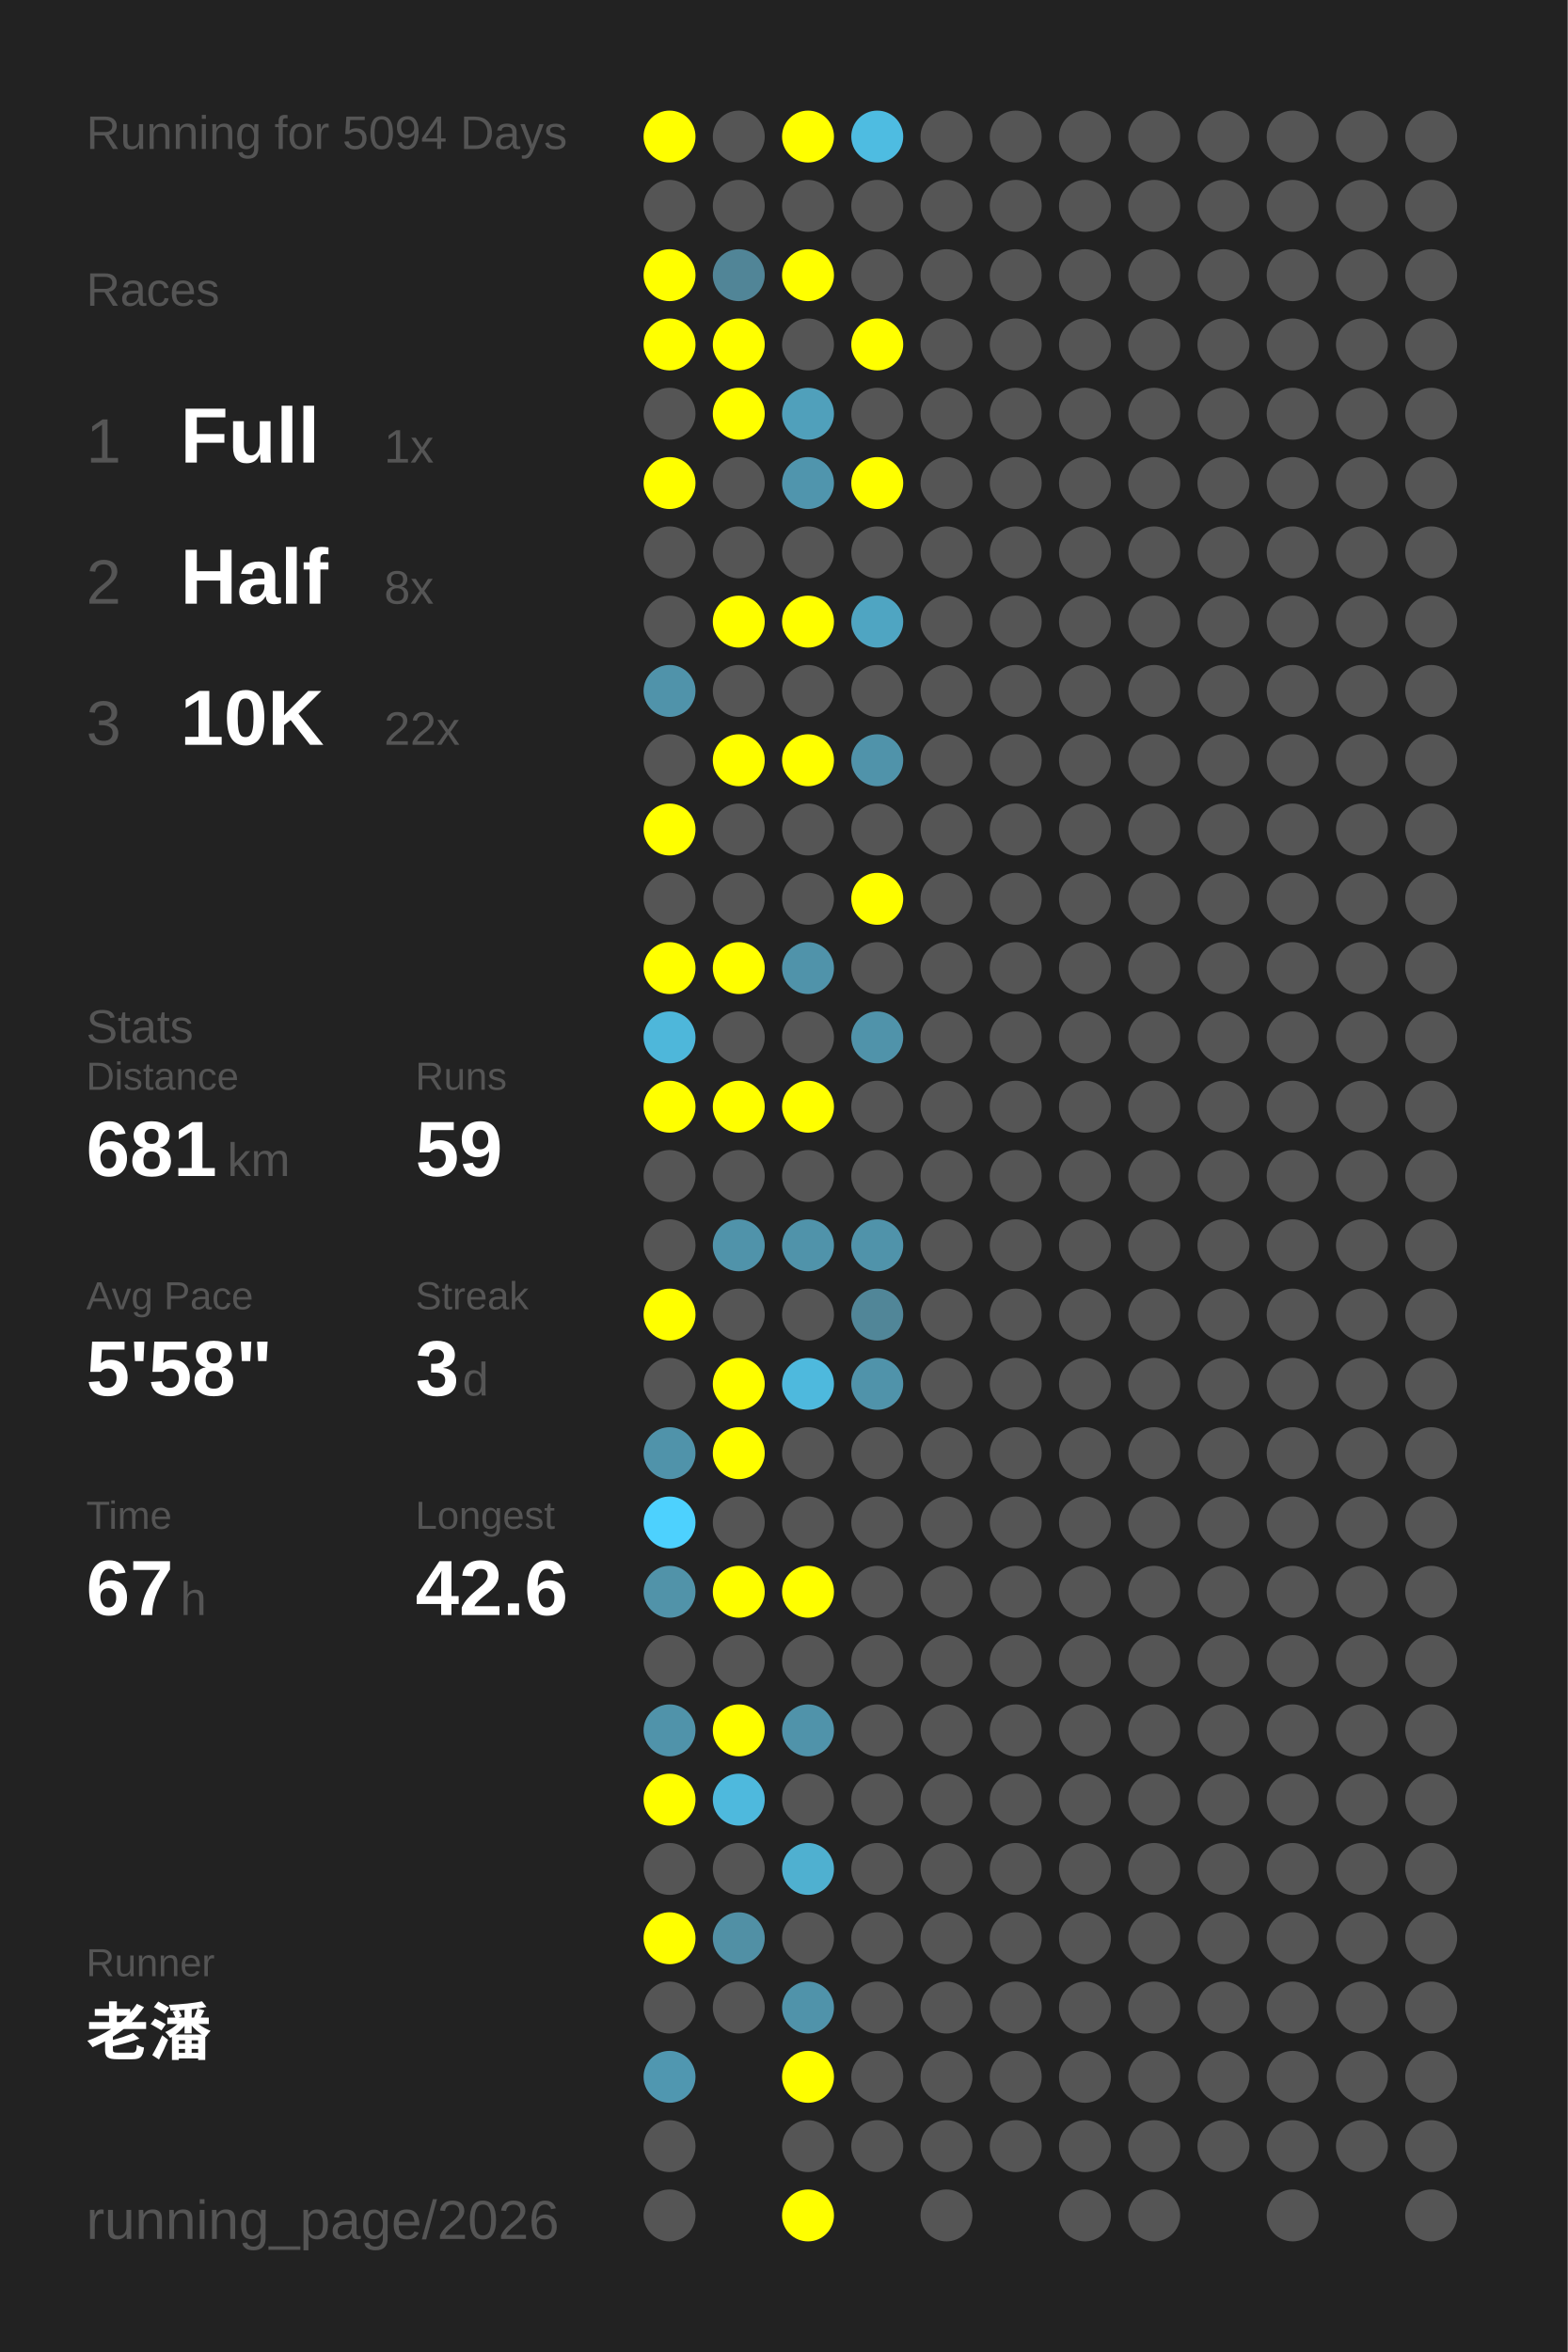
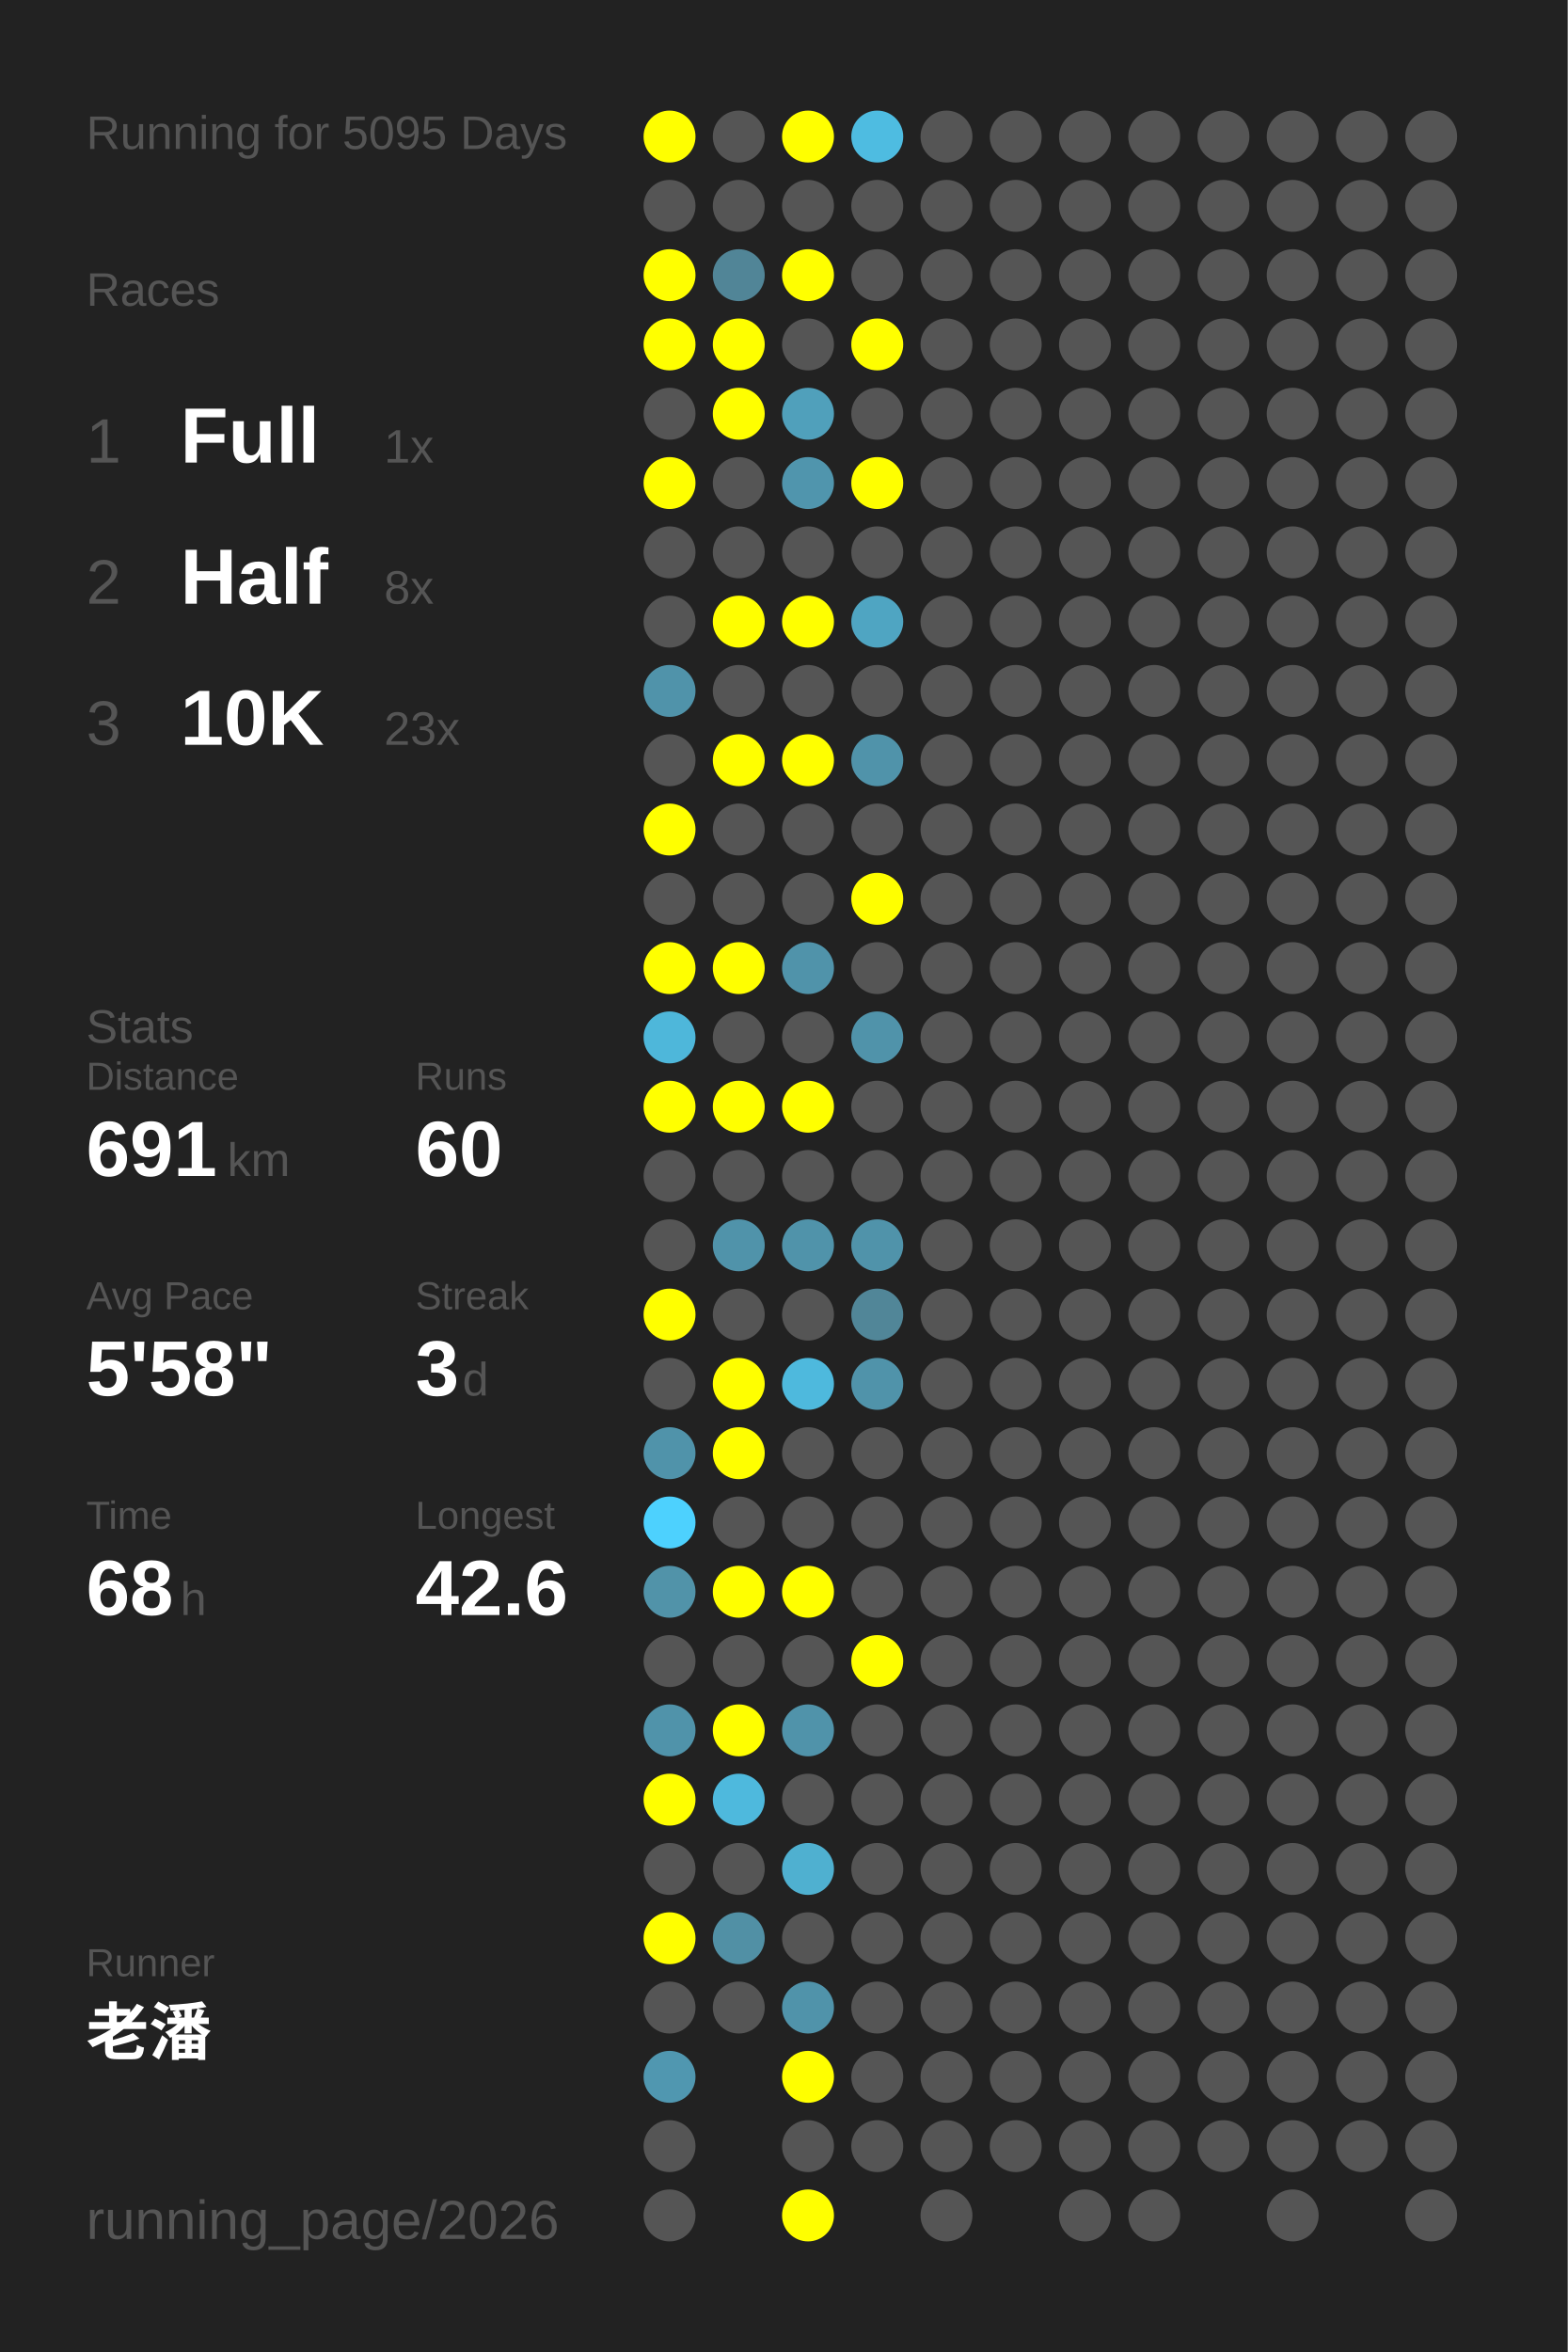
<svg xmlns="http://www.w3.org/2000/svg" baseProfile="full" height="300mm" version="1.1" viewBox="0,0,200,300" width="200mm">
  <defs />
  <rect fill="#222222" height="300" width="200" x="0" y="0" />
-   <text fill="#555555" style="font-size:6px; font-family:Arial;" x="11" y="19">Running for 5094 Days</text>
+   <text fill="#555555" style="font-size:6px; font-family:Arial;" x="11" y="19">Running for 5095 Days</text>
  <text fill="#555555" style="font-size:6px; font-family:Arial;" x="11" y="39">Races</text>
  <text fill="#555555" style="font-size:8px; font-family:Arial;" x="11" y="59">1</text>
  <text fill="#FFFFFF" style="font-size:10px; font-family:Arial; font-weight:bold;" x="23" y="59">Full</text>
  <text fill="#555555" style="font-size:6px; font-family:Arial;" x="49" y="59">1x</text>
  <text fill="#555555" style="font-size:8px; font-family:Arial;" x="11" y="77">2</text>
  <text fill="#FFFFFF" style="font-size:10px; font-family:Arial; font-weight:bold;" x="23" y="77">Half</text>
  <text fill="#555555" style="font-size:6px; font-family:Arial;" x="49" y="77">8x</text>
  <text fill="#555555" style="font-size:8px; font-family:Arial;" x="11" y="95">3</text>
  <text fill="#FFFFFF" style="font-size:10px; font-family:Arial; font-weight:bold;" x="23" y="95">10K</text>
-   <text fill="#555555" style="font-size:6px; font-family:Arial;" x="49" y="95">22x</text>
+   <text fill="#555555" style="font-size:6px; font-family:Arial;" x="49" y="95">23x</text>
  <text fill="#555555" style="font-size:6px; font-family:Arial;" x="11" y="133">Stats</text>
  <text fill="#555555" style="font-size:5px; font-family:Arial;" x="11" y="139">Distance</text>
-   <text fill="#FFFFFF" style="font-size:10px; font-family:Arial; font-weight:bold;" x="11" y="150">681</text>
+   <text fill="#FFFFFF" style="font-size:10px; font-family:Arial; font-weight:bold;" x="11" y="150">691</text>
  <text fill="#555555" style="font-size:6px; font-family:Arial;" x="29" y="150">km</text>
  <text fill="#555555" style="font-size:5px; font-family:Arial;" x="53" y="139">Runs</text>
-   <text fill="#FFFFFF" style="font-size:10px; font-family:Arial; font-weight:bold;" x="53" y="150">59</text>
+   <text fill="#FFFFFF" style="font-size:10px; font-family:Arial; font-weight:bold;" x="53" y="150">60</text>
  <text fill="#555555" style="font-size:5px; font-family:Arial;" x="11" y="167">Avg Pace</text>
  <text fill="#FFFFFF" style="font-size:10px; font-family:Arial; font-weight:bold;" x="11" y="178">5'58"</text>
  <text fill="#555555" style="font-size:5px; font-family:Arial;" x="53" y="167">Streak</text>
  <text fill="#FFFFFF" style="font-size:10px; font-family:Arial; font-weight:bold;" x="53" y="178">3</text>
  <text fill="#555555" style="font-size:6px; font-family:Arial;" x="59" y="178">d</text>
  <text fill="#555555" style="font-size:5px; font-family:Arial;" x="11" y="195">Time</text>
-   <text fill="#FFFFFF" style="font-size:10px; font-family:Arial; font-weight:bold;" x="11" y="206">67</text>
+   <text fill="#FFFFFF" style="font-size:10px; font-family:Arial; font-weight:bold;" x="11" y="206">68</text>
  <text fill="#555555" style="font-size:6px; font-family:Arial;" x="23" y="206">h</text>
  <text fill="#555555" style="font-size:5px; font-family:Arial;" x="53" y="195">Longest</text>
  <text fill="#FFFFFF" style="font-size:10px; font-family:Arial; font-weight:bold;" x="53" y="206">42.6</text>
  <text fill="#555555" style="font-size:5px; font-family:Arial;" x="11" y="252.065">Runner</text>
  <text fill="#FFFFFF" style="font-size:8px; font-family:Arial; font-weight:bold;" x="11" y="262.065">老潘</text>
  <text fill="#555555" style="font-size:7px; font-family:Arial;" x="11" y="285.581">running_page/2026</text>
  <circle cx="85.417" cy="17.419" fill="#FFFF00" r="3.312" />
  <circle cx="85.417" cy="26.258" fill="#555555" r="3.312" />
  <circle cx="85.417" cy="35.097" fill="#FFFF00" r="3.312" />
  <circle cx="85.417" cy="43.935" fill="#FFFF00" r="3.312" />
  <circle cx="85.417" cy="52.774" fill="#555555" r="3.312" />
  <circle cx="85.417" cy="61.613" fill="#FFFF00" r="3.312" />
  <circle cx="85.417" cy="70.452" fill="#555555" r="3.312" />
  <circle cx="85.417" cy="79.29" fill="#555555" r="3.312" />
  <circle cx="85.417" cy="88.129" fill="#5093aa" r="3.312" />
  <circle cx="85.417" cy="96.968" fill="#555555" r="3.312" />
  <circle cx="85.417" cy="105.806" fill="#FFFF00" r="3.312" />
  <circle cx="85.417" cy="114.645" fill="#555555" r="3.312" />
  <circle cx="85.417" cy="123.484" fill="#FFFF00" r="3.312" />
  <circle cx="85.417" cy="132.323" fill="#4eb7da" r="3.312" />
  <circle cx="85.417" cy="141.161" fill="#FFFF00" r="3.312" />
  <circle cx="85.417" cy="150" fill="#555555" r="3.312" />
  <circle cx="85.417" cy="158.839" fill="#555555" r="3.312" />
  <circle cx="85.417" cy="167.677" fill="#FFFF00" r="3.312" />
  <circle cx="85.417" cy="176.516" fill="#555555" r="3.312" />
  <circle cx="85.417" cy="185.355" fill="#5093aa" r="3.312" />
  <circle cx="85.417" cy="194.194" fill="#4dd1fe" r="3.312" />
  <circle cx="85.417" cy="203.032" fill="#5193a9" r="3.312" />
  <circle cx="85.417" cy="211.871" fill="#555555" r="3.312" />
  <circle cx="85.417" cy="220.71" fill="#5093aa" r="3.312" />
  <circle cx="85.417" cy="229.548" fill="#FFFF00" r="3.312" />
  <circle cx="85.417" cy="238.387" fill="#555555" r="3.312" />
  <circle cx="85.417" cy="247.226" fill="#FFFF00" r="3.312" />
  <circle cx="85.417" cy="256.065" fill="#555555" r="3.312" />
  <circle cx="85.417" cy="264.903" fill="#5097b0" r="3.312" />
  <circle cx="85.417" cy="273.742" fill="#555555" r="3.312" />
  <circle cx="85.417" cy="282.581" fill="#555555" r="3.312" />
  <circle cx="94.25" cy="17.419" fill="#555555" r="3.312" />
  <circle cx="94.25" cy="26.258" fill="#555555" r="3.312" />
  <circle cx="94.25" cy="35.097" fill="#518597" r="3.312" />
  <circle cx="94.25" cy="43.935" fill="#FFFF00" r="3.312" />
  <circle cx="94.25" cy="52.774" fill="#FFFF00" r="3.312" />
  <circle cx="94.25" cy="61.613" fill="#555555" r="3.312" />
  <circle cx="94.25" cy="70.452" fill="#555555" r="3.312" />
  <circle cx="94.25" cy="79.29" fill="#FFFF00" r="3.312" />
  <circle cx="94.25" cy="88.129" fill="#555555" r="3.312" />
  <circle cx="94.25" cy="96.968" fill="#FFFF00" r="3.312" />
  <circle cx="94.25" cy="105.806" fill="#555555" r="3.312" />
  <circle cx="94.25" cy="114.645" fill="#555555" r="3.312" />
  <circle cx="94.25" cy="123.484" fill="#FFFF00" r="3.312" />
  <circle cx="94.25" cy="132.323" fill="#555555" r="3.312" />
  <circle cx="94.25" cy="141.161" fill="#FFFF00" r="3.312" />
  <circle cx="94.25" cy="150" fill="#555555" r="3.312" />
  <circle cx="94.25" cy="158.839" fill="#5093aa" r="3.312" />
  <circle cx="94.25" cy="167.677" fill="#555555" r="3.312" />
  <circle cx="94.25" cy="176.516" fill="#FFFF00" r="3.312" />
  <circle cx="94.25" cy="185.355" fill="#FFFF00" r="3.312" />
  <circle cx="94.25" cy="194.194" fill="#555555" r="3.312" />
  <circle cx="94.25" cy="203.032" fill="#FFFF00" r="3.312" />
  <circle cx="94.25" cy="211.871" fill="#555555" r="3.312" />
  <circle cx="94.25" cy="220.71" fill="#FFFF00" r="3.312" />
  <circle cx="94.25" cy="229.548" fill="#4eb9dd" r="3.312" />
  <circle cx="94.25" cy="238.387" fill="#555555" r="3.312" />
  <circle cx="94.25" cy="247.226" fill="#5190a5" r="3.312" />
  <circle cx="94.25" cy="256.065" fill="#555555" r="3.312" />
  <circle cx="103.083" cy="17.419" fill="#FFFF00" r="3.312" />
  <circle cx="103.083" cy="26.258" fill="#555555" r="3.312" />
  <circle cx="103.083" cy="35.097" fill="#FFFF00" r="3.312" />
  <circle cx="103.083" cy="43.935" fill="#555555" r="3.312" />
  <circle cx="103.083" cy="52.774" fill="#50a0bb" r="3.312" />
  <circle cx="103.083" cy="61.613" fill="#5095ad" r="3.312" />
  <circle cx="103.083" cy="70.452" fill="#555555" r="3.312" />
  <circle cx="103.083" cy="79.29" fill="#FFFF00" r="3.312" />
  <circle cx="103.083" cy="88.129" fill="#555555" r="3.312" />
  <circle cx="103.083" cy="96.968" fill="#FFFF00" r="3.312" />
  <circle cx="103.083" cy="105.806" fill="#555555" r="3.312" />
  <circle cx="103.083" cy="114.645" fill="#555555" r="3.312" />
  <circle cx="103.083" cy="123.484" fill="#5093aa" r="3.312" />
  <circle cx="103.083" cy="132.323" fill="#555555" r="3.312" />
  <circle cx="103.083" cy="141.161" fill="#FFFF00" r="3.312" />
  <circle cx="103.083" cy="150" fill="#555555" r="3.312" />
  <circle cx="103.083" cy="158.839" fill="#5093aa" r="3.312" />
  <circle cx="103.083" cy="167.677" fill="#555555" r="3.312" />
  <circle cx="103.083" cy="176.516" fill="#4eb9dd" r="3.312" />
  <circle cx="103.083" cy="185.355" fill="#555555" r="3.312" />
  <circle cx="103.083" cy="194.194" fill="#555555" r="3.312" />
  <circle cx="103.083" cy="203.032" fill="#FFFF00" r="3.312" />
  <circle cx="103.083" cy="211.871" fill="#555555" r="3.312" />
  <circle cx="103.083" cy="220.71" fill="#5093aa" r="3.312" />
  <circle cx="103.083" cy="229.548" fill="#555555" r="3.312" />
  <circle cx="103.083" cy="238.387" fill="#4fb0d0" r="3.312" />
  <circle cx="103.083" cy="247.226" fill="#555555" r="3.312" />
  <circle cx="103.083" cy="256.065" fill="#5093aa" r="3.312" />
  <circle cx="103.083" cy="264.903" fill="#FFFF00" r="3.312" />
  <circle cx="103.083" cy="273.742" fill="#555555" r="3.312" />
  <circle cx="103.083" cy="282.581" fill="#FFFF00" r="3.312" />
  <circle cx="111.917" cy="17.419" fill="#4ebce1" r="3.312" />
  <circle cx="111.917" cy="26.258" fill="#555555" r="3.312" />
  <circle cx="111.917" cy="35.097" fill="#555555" r="3.312" />
  <circle cx="111.917" cy="43.935" fill="#FFFF00" r="3.312" />
  <circle cx="111.917" cy="52.774" fill="#555555" r="3.312" />
  <circle cx="111.917" cy="61.613" fill="#FFFF00" r="3.312" />
  <circle cx="111.917" cy="70.452" fill="#555555" r="3.312" />
  <circle cx="111.917" cy="79.29" fill="#4fa5c2" r="3.312" />
  <circle cx="111.917" cy="88.129" fill="#555555" r="3.312" />
  <circle cx="111.917" cy="96.968" fill="#5093aa" r="3.312" />
  <circle cx="111.917" cy="105.806" fill="#555555" r="3.312" />
  <circle cx="111.917" cy="114.645" fill="#FFFF00" r="3.312" />
  <circle cx="111.917" cy="123.484" fill="#555555" r="3.312" />
  <circle cx="111.917" cy="132.323" fill="#5093aa" r="3.312" />
  <circle cx="111.917" cy="141.161" fill="#555555" r="3.312" />
  <circle cx="111.917" cy="150" fill="#555555" r="3.312" />
  <circle cx="111.917" cy="158.839" fill="#5093aa" r="3.312" />
  <circle cx="111.917" cy="167.677" fill="#518698" r="3.312" />
  <circle cx="111.917" cy="176.516" fill="#5093aa" r="3.312" />
  <circle cx="111.917" cy="185.355" fill="#555555" r="3.312" />
  <circle cx="111.917" cy="194.194" fill="#555555" r="3.312" />
  <circle cx="111.917" cy="203.032" fill="#555555" r="3.312" />
-   <circle cx="111.917" cy="211.871" fill="#555555" r="3.312" />
+   <circle cx="111.917" cy="211.871" fill="#FFFF00" r="3.312" />
  <circle cx="111.917" cy="220.71" fill="#555555" r="3.312" />
  <circle cx="111.917" cy="229.548" fill="#555555" r="3.312" />
  <circle cx="111.917" cy="238.387" fill="#555555" r="3.312" />
  <circle cx="111.917" cy="247.226" fill="#555555" r="3.312" />
  <circle cx="111.917" cy="256.065" fill="#555555" r="3.312" />
  <circle cx="111.917" cy="264.903" fill="#555555" r="3.312" />
  <circle cx="111.917" cy="273.742" fill="#555555" r="3.312" />
  <circle cx="120.75" cy="17.419" fill="#555555" r="3.312" />
  <circle cx="120.75" cy="26.258" fill="#555555" r="3.312" />
  <circle cx="120.75" cy="35.097" fill="#555555" r="3.312" />
  <circle cx="120.75" cy="43.935" fill="#555555" r="3.312" />
  <circle cx="120.75" cy="52.774" fill="#555555" r="3.312" />
  <circle cx="120.75" cy="61.613" fill="#555555" r="3.312" />
  <circle cx="120.75" cy="70.452" fill="#555555" r="3.312" />
  <circle cx="120.75" cy="79.29" fill="#555555" r="3.312" />
  <circle cx="120.75" cy="88.129" fill="#555555" r="3.312" />
  <circle cx="120.75" cy="96.968" fill="#555555" r="3.312" />
  <circle cx="120.75" cy="105.806" fill="#555555" r="3.312" />
  <circle cx="120.75" cy="114.645" fill="#555555" r="3.312" />
  <circle cx="120.75" cy="123.484" fill="#555555" r="3.312" />
  <circle cx="120.75" cy="132.323" fill="#555555" r="3.312" />
  <circle cx="120.75" cy="141.161" fill="#555555" r="3.312" />
  <circle cx="120.75" cy="150" fill="#555555" r="3.312" />
  <circle cx="120.75" cy="158.839" fill="#555555" r="3.312" />
  <circle cx="120.75" cy="167.677" fill="#555555" r="3.312" />
  <circle cx="120.75" cy="176.516" fill="#555555" r="3.312" />
  <circle cx="120.75" cy="185.355" fill="#555555" r="3.312" />
  <circle cx="120.75" cy="194.194" fill="#555555" r="3.312" />
  <circle cx="120.75" cy="203.032" fill="#555555" r="3.312" />
  <circle cx="120.75" cy="211.871" fill="#555555" r="3.312" />
  <circle cx="120.75" cy="220.71" fill="#555555" r="3.312" />
  <circle cx="120.75" cy="229.548" fill="#555555" r="3.312" />
  <circle cx="120.75" cy="238.387" fill="#555555" r="3.312" />
  <circle cx="120.75" cy="247.226" fill="#555555" r="3.312" />
  <circle cx="120.75" cy="256.065" fill="#555555" r="3.312" />
  <circle cx="120.75" cy="264.903" fill="#555555" r="3.312" />
  <circle cx="120.75" cy="273.742" fill="#555555" r="3.312" />
  <circle cx="120.75" cy="282.581" fill="#555555" r="3.312" />
  <circle cx="129.583" cy="17.419" fill="#555555" r="3.312" />
  <circle cx="129.583" cy="26.258" fill="#555555" r="3.312" />
  <circle cx="129.583" cy="35.097" fill="#555555" r="3.312" />
  <circle cx="129.583" cy="43.935" fill="#555555" r="3.312" />
  <circle cx="129.583" cy="52.774" fill="#555555" r="3.312" />
  <circle cx="129.583" cy="61.613" fill="#555555" r="3.312" />
  <circle cx="129.583" cy="70.452" fill="#555555" r="3.312" />
  <circle cx="129.583" cy="79.29" fill="#555555" r="3.312" />
  <circle cx="129.583" cy="88.129" fill="#555555" r="3.312" />
  <circle cx="129.583" cy="96.968" fill="#555555" r="3.312" />
  <circle cx="129.583" cy="105.806" fill="#555555" r="3.312" />
  <circle cx="129.583" cy="114.645" fill="#555555" r="3.312" />
  <circle cx="129.583" cy="123.484" fill="#555555" r="3.312" />
  <circle cx="129.583" cy="132.323" fill="#555555" r="3.312" />
  <circle cx="129.583" cy="141.161" fill="#555555" r="3.312" />
  <circle cx="129.583" cy="150" fill="#555555" r="3.312" />
  <circle cx="129.583" cy="158.839" fill="#555555" r="3.312" />
  <circle cx="129.583" cy="167.677" fill="#555555" r="3.312" />
  <circle cx="129.583" cy="176.516" fill="#555555" r="3.312" />
  <circle cx="129.583" cy="185.355" fill="#555555" r="3.312" />
  <circle cx="129.583" cy="194.194" fill="#555555" r="3.312" />
  <circle cx="129.583" cy="203.032" fill="#555555" r="3.312" />
  <circle cx="129.583" cy="211.871" fill="#555555" r="3.312" />
  <circle cx="129.583" cy="220.71" fill="#555555" r="3.312" />
  <circle cx="129.583" cy="229.548" fill="#555555" r="3.312" />
  <circle cx="129.583" cy="238.387" fill="#555555" r="3.312" />
  <circle cx="129.583" cy="247.226" fill="#555555" r="3.312" />
  <circle cx="129.583" cy="256.065" fill="#555555" r="3.312" />
  <circle cx="129.583" cy="264.903" fill="#555555" r="3.312" />
  <circle cx="129.583" cy="273.742" fill="#555555" r="3.312" />
  <circle cx="138.417" cy="17.419" fill="#555555" r="3.312" />
  <circle cx="138.417" cy="26.258" fill="#555555" r="3.312" />
  <circle cx="138.417" cy="35.097" fill="#555555" r="3.312" />
  <circle cx="138.417" cy="43.935" fill="#555555" r="3.312" />
  <circle cx="138.417" cy="52.774" fill="#555555" r="3.312" />
  <circle cx="138.417" cy="61.613" fill="#555555" r="3.312" />
  <circle cx="138.417" cy="70.452" fill="#555555" r="3.312" />
  <circle cx="138.417" cy="79.29" fill="#555555" r="3.312" />
  <circle cx="138.417" cy="88.129" fill="#555555" r="3.312" />
  <circle cx="138.417" cy="96.968" fill="#555555" r="3.312" />
  <circle cx="138.417" cy="105.806" fill="#555555" r="3.312" />
  <circle cx="138.417" cy="114.645" fill="#555555" r="3.312" />
  <circle cx="138.417" cy="123.484" fill="#555555" r="3.312" />
  <circle cx="138.417" cy="132.323" fill="#555555" r="3.312" />
  <circle cx="138.417" cy="141.161" fill="#555555" r="3.312" />
  <circle cx="138.417" cy="150" fill="#555555" r="3.312" />
  <circle cx="138.417" cy="158.839" fill="#555555" r="3.312" />
  <circle cx="138.417" cy="167.677" fill="#555555" r="3.312" />
  <circle cx="138.417" cy="176.516" fill="#555555" r="3.312" />
  <circle cx="138.417" cy="185.355" fill="#555555" r="3.312" />
  <circle cx="138.417" cy="194.194" fill="#555555" r="3.312" />
  <circle cx="138.417" cy="203.032" fill="#555555" r="3.312" />
  <circle cx="138.417" cy="211.871" fill="#555555" r="3.312" />
  <circle cx="138.417" cy="220.71" fill="#555555" r="3.312" />
  <circle cx="138.417" cy="229.548" fill="#555555" r="3.312" />
  <circle cx="138.417" cy="238.387" fill="#555555" r="3.312" />
  <circle cx="138.417" cy="247.226" fill="#555555" r="3.312" />
  <circle cx="138.417" cy="256.065" fill="#555555" r="3.312" />
  <circle cx="138.417" cy="264.903" fill="#555555" r="3.312" />
  <circle cx="138.417" cy="273.742" fill="#555555" r="3.312" />
  <circle cx="138.417" cy="282.581" fill="#555555" r="3.312" />
  <circle cx="147.25" cy="17.419" fill="#555555" r="3.312" />
  <circle cx="147.25" cy="26.258" fill="#555555" r="3.312" />
  <circle cx="147.25" cy="35.097" fill="#555555" r="3.312" />
  <circle cx="147.25" cy="43.935" fill="#555555" r="3.312" />
  <circle cx="147.25" cy="52.774" fill="#555555" r="3.312" />
  <circle cx="147.25" cy="61.613" fill="#555555" r="3.312" />
  <circle cx="147.25" cy="70.452" fill="#555555" r="3.312" />
  <circle cx="147.25" cy="79.29" fill="#555555" r="3.312" />
  <circle cx="147.25" cy="88.129" fill="#555555" r="3.312" />
  <circle cx="147.25" cy="96.968" fill="#555555" r="3.312" />
  <circle cx="147.25" cy="105.806" fill="#555555" r="3.312" />
  <circle cx="147.25" cy="114.645" fill="#555555" r="3.312" />
  <circle cx="147.25" cy="123.484" fill="#555555" r="3.312" />
  <circle cx="147.25" cy="132.323" fill="#555555" r="3.312" />
  <circle cx="147.25" cy="141.161" fill="#555555" r="3.312" />
  <circle cx="147.25" cy="150" fill="#555555" r="3.312" />
  <circle cx="147.25" cy="158.839" fill="#555555" r="3.312" />
  <circle cx="147.25" cy="167.677" fill="#555555" r="3.312" />
  <circle cx="147.25" cy="176.516" fill="#555555" r="3.312" />
  <circle cx="147.25" cy="185.355" fill="#555555" r="3.312" />
  <circle cx="147.25" cy="194.194" fill="#555555" r="3.312" />
  <circle cx="147.25" cy="203.032" fill="#555555" r="3.312" />
  <circle cx="147.25" cy="211.871" fill="#555555" r="3.312" />
  <circle cx="147.25" cy="220.71" fill="#555555" r="3.312" />
  <circle cx="147.25" cy="229.548" fill="#555555" r="3.312" />
  <circle cx="147.25" cy="238.387" fill="#555555" r="3.312" />
  <circle cx="147.25" cy="247.226" fill="#555555" r="3.312" />
  <circle cx="147.25" cy="256.065" fill="#555555" r="3.312" />
  <circle cx="147.25" cy="264.903" fill="#555555" r="3.312" />
  <circle cx="147.25" cy="273.742" fill="#555555" r="3.312" />
  <circle cx="147.25" cy="282.581" fill="#555555" r="3.312" />
  <circle cx="156.083" cy="17.419" fill="#555555" r="3.312" />
  <circle cx="156.083" cy="26.258" fill="#555555" r="3.312" />
  <circle cx="156.083" cy="35.097" fill="#555555" r="3.312" />
  <circle cx="156.083" cy="43.935" fill="#555555" r="3.312" />
  <circle cx="156.083" cy="52.774" fill="#555555" r="3.312" />
  <circle cx="156.083" cy="61.613" fill="#555555" r="3.312" />
  <circle cx="156.083" cy="70.452" fill="#555555" r="3.312" />
  <circle cx="156.083" cy="79.29" fill="#555555" r="3.312" />
  <circle cx="156.083" cy="88.129" fill="#555555" r="3.312" />
  <circle cx="156.083" cy="96.968" fill="#555555" r="3.312" />
  <circle cx="156.083" cy="105.806" fill="#555555" r="3.312" />
  <circle cx="156.083" cy="114.645" fill="#555555" r="3.312" />
  <circle cx="156.083" cy="123.484" fill="#555555" r="3.312" />
  <circle cx="156.083" cy="132.323" fill="#555555" r="3.312" />
  <circle cx="156.083" cy="141.161" fill="#555555" r="3.312" />
  <circle cx="156.083" cy="150" fill="#555555" r="3.312" />
  <circle cx="156.083" cy="158.839" fill="#555555" r="3.312" />
  <circle cx="156.083" cy="167.677" fill="#555555" r="3.312" />
  <circle cx="156.083" cy="176.516" fill="#555555" r="3.312" />
  <circle cx="156.083" cy="185.355" fill="#555555" r="3.312" />
  <circle cx="156.083" cy="194.194" fill="#555555" r="3.312" />
  <circle cx="156.083" cy="203.032" fill="#555555" r="3.312" />
  <circle cx="156.083" cy="211.871" fill="#555555" r="3.312" />
  <circle cx="156.083" cy="220.71" fill="#555555" r="3.312" />
  <circle cx="156.083" cy="229.548" fill="#555555" r="3.312" />
  <circle cx="156.083" cy="238.387" fill="#555555" r="3.312" />
  <circle cx="156.083" cy="247.226" fill="#555555" r="3.312" />
  <circle cx="156.083" cy="256.065" fill="#555555" r="3.312" />
  <circle cx="156.083" cy="264.903" fill="#555555" r="3.312" />
  <circle cx="156.083" cy="273.742" fill="#555555" r="3.312" />
  <circle cx="164.917" cy="17.419" fill="#555555" r="3.312" />
  <circle cx="164.917" cy="26.258" fill="#555555" r="3.312" />
  <circle cx="164.917" cy="35.097" fill="#555555" r="3.312" />
  <circle cx="164.917" cy="43.935" fill="#555555" r="3.312" />
  <circle cx="164.917" cy="52.774" fill="#555555" r="3.312" />
  <circle cx="164.917" cy="61.613" fill="#555555" r="3.312" />
  <circle cx="164.917" cy="70.452" fill="#555555" r="3.312" />
  <circle cx="164.917" cy="79.29" fill="#555555" r="3.312" />
  <circle cx="164.917" cy="88.129" fill="#555555" r="3.312" />
  <circle cx="164.917" cy="96.968" fill="#555555" r="3.312" />
  <circle cx="164.917" cy="105.806" fill="#555555" r="3.312" />
  <circle cx="164.917" cy="114.645" fill="#555555" r="3.312" />
  <circle cx="164.917" cy="123.484" fill="#555555" r="3.312" />
  <circle cx="164.917" cy="132.323" fill="#555555" r="3.312" />
  <circle cx="164.917" cy="141.161" fill="#555555" r="3.312" />
  <circle cx="164.917" cy="150" fill="#555555" r="3.312" />
  <circle cx="164.917" cy="158.839" fill="#555555" r="3.312" />
  <circle cx="164.917" cy="167.677" fill="#555555" r="3.312" />
  <circle cx="164.917" cy="176.516" fill="#555555" r="3.312" />
  <circle cx="164.917" cy="185.355" fill="#555555" r="3.312" />
  <circle cx="164.917" cy="194.194" fill="#555555" r="3.312" />
  <circle cx="164.917" cy="203.032" fill="#555555" r="3.312" />
  <circle cx="164.917" cy="211.871" fill="#555555" r="3.312" />
  <circle cx="164.917" cy="220.71" fill="#555555" r="3.312" />
  <circle cx="164.917" cy="229.548" fill="#555555" r="3.312" />
  <circle cx="164.917" cy="238.387" fill="#555555" r="3.312" />
  <circle cx="164.917" cy="247.226" fill="#555555" r="3.312" />
  <circle cx="164.917" cy="256.065" fill="#555555" r="3.312" />
  <circle cx="164.917" cy="264.903" fill="#555555" r="3.312" />
  <circle cx="164.917" cy="273.742" fill="#555555" r="3.312" />
  <circle cx="164.917" cy="282.581" fill="#555555" r="3.312" />
  <circle cx="173.75" cy="17.419" fill="#555555" r="3.312" />
  <circle cx="173.75" cy="26.258" fill="#555555" r="3.312" />
  <circle cx="173.75" cy="35.097" fill="#555555" r="3.312" />
  <circle cx="173.75" cy="43.935" fill="#555555" r="3.312" />
  <circle cx="173.75" cy="52.774" fill="#555555" r="3.312" />
  <circle cx="173.75" cy="61.613" fill="#555555" r="3.312" />
  <circle cx="173.75" cy="70.452" fill="#555555" r="3.312" />
  <circle cx="173.75" cy="79.29" fill="#555555" r="3.312" />
  <circle cx="173.75" cy="88.129" fill="#555555" r="3.312" />
  <circle cx="173.75" cy="96.968" fill="#555555" r="3.312" />
  <circle cx="173.75" cy="105.806" fill="#555555" r="3.312" />
  <circle cx="173.75" cy="114.645" fill="#555555" r="3.312" />
  <circle cx="173.75" cy="123.484" fill="#555555" r="3.312" />
  <circle cx="173.75" cy="132.323" fill="#555555" r="3.312" />
  <circle cx="173.75" cy="141.161" fill="#555555" r="3.312" />
  <circle cx="173.75" cy="150" fill="#555555" r="3.312" />
  <circle cx="173.75" cy="158.839" fill="#555555" r="3.312" />
  <circle cx="173.75" cy="167.677" fill="#555555" r="3.312" />
  <circle cx="173.75" cy="176.516" fill="#555555" r="3.312" />
  <circle cx="173.75" cy="185.355" fill="#555555" r="3.312" />
  <circle cx="173.75" cy="194.194" fill="#555555" r="3.312" />
  <circle cx="173.75" cy="203.032" fill="#555555" r="3.312" />
  <circle cx="173.75" cy="211.871" fill="#555555" r="3.312" />
  <circle cx="173.75" cy="220.71" fill="#555555" r="3.312" />
  <circle cx="173.75" cy="229.548" fill="#555555" r="3.312" />
  <circle cx="173.75" cy="238.387" fill="#555555" r="3.312" />
  <circle cx="173.75" cy="247.226" fill="#555555" r="3.312" />
  <circle cx="173.75" cy="256.065" fill="#555555" r="3.312" />
  <circle cx="173.75" cy="264.903" fill="#555555" r="3.312" />
  <circle cx="173.75" cy="273.742" fill="#555555" r="3.312" />
  <circle cx="182.583" cy="17.419" fill="#555555" r="3.312" />
  <circle cx="182.583" cy="26.258" fill="#555555" r="3.312" />
  <circle cx="182.583" cy="35.097" fill="#555555" r="3.312" />
  <circle cx="182.583" cy="43.935" fill="#555555" r="3.312" />
  <circle cx="182.583" cy="52.774" fill="#555555" r="3.312" />
  <circle cx="182.583" cy="61.613" fill="#555555" r="3.312" />
  <circle cx="182.583" cy="70.452" fill="#555555" r="3.312" />
  <circle cx="182.583" cy="79.29" fill="#555555" r="3.312" />
  <circle cx="182.583" cy="88.129" fill="#555555" r="3.312" />
  <circle cx="182.583" cy="96.968" fill="#555555" r="3.312" />
  <circle cx="182.583" cy="105.806" fill="#555555" r="3.312" />
  <circle cx="182.583" cy="114.645" fill="#555555" r="3.312" />
  <circle cx="182.583" cy="123.484" fill="#555555" r="3.312" />
  <circle cx="182.583" cy="132.323" fill="#555555" r="3.312" />
  <circle cx="182.583" cy="141.161" fill="#555555" r="3.312" />
  <circle cx="182.583" cy="150" fill="#555555" r="3.312" />
  <circle cx="182.583" cy="158.839" fill="#555555" r="3.312" />
  <circle cx="182.583" cy="167.677" fill="#555555" r="3.312" />
  <circle cx="182.583" cy="176.516" fill="#555555" r="3.312" />
  <circle cx="182.583" cy="185.355" fill="#555555" r="3.312" />
  <circle cx="182.583" cy="194.194" fill="#555555" r="3.312" />
  <circle cx="182.583" cy="203.032" fill="#555555" r="3.312" />
  <circle cx="182.583" cy="211.871" fill="#555555" r="3.312" />
  <circle cx="182.583" cy="220.71" fill="#555555" r="3.312" />
  <circle cx="182.583" cy="229.548" fill="#555555" r="3.312" />
  <circle cx="182.583" cy="238.387" fill="#555555" r="3.312" />
  <circle cx="182.583" cy="247.226" fill="#555555" r="3.312" />
  <circle cx="182.583" cy="256.065" fill="#555555" r="3.312" />
  <circle cx="182.583" cy="264.903" fill="#555555" r="3.312" />
  <circle cx="182.583" cy="273.742" fill="#555555" r="3.312" />
  <circle cx="182.583" cy="282.581" fill="#555555" r="3.312" />
</svg>
